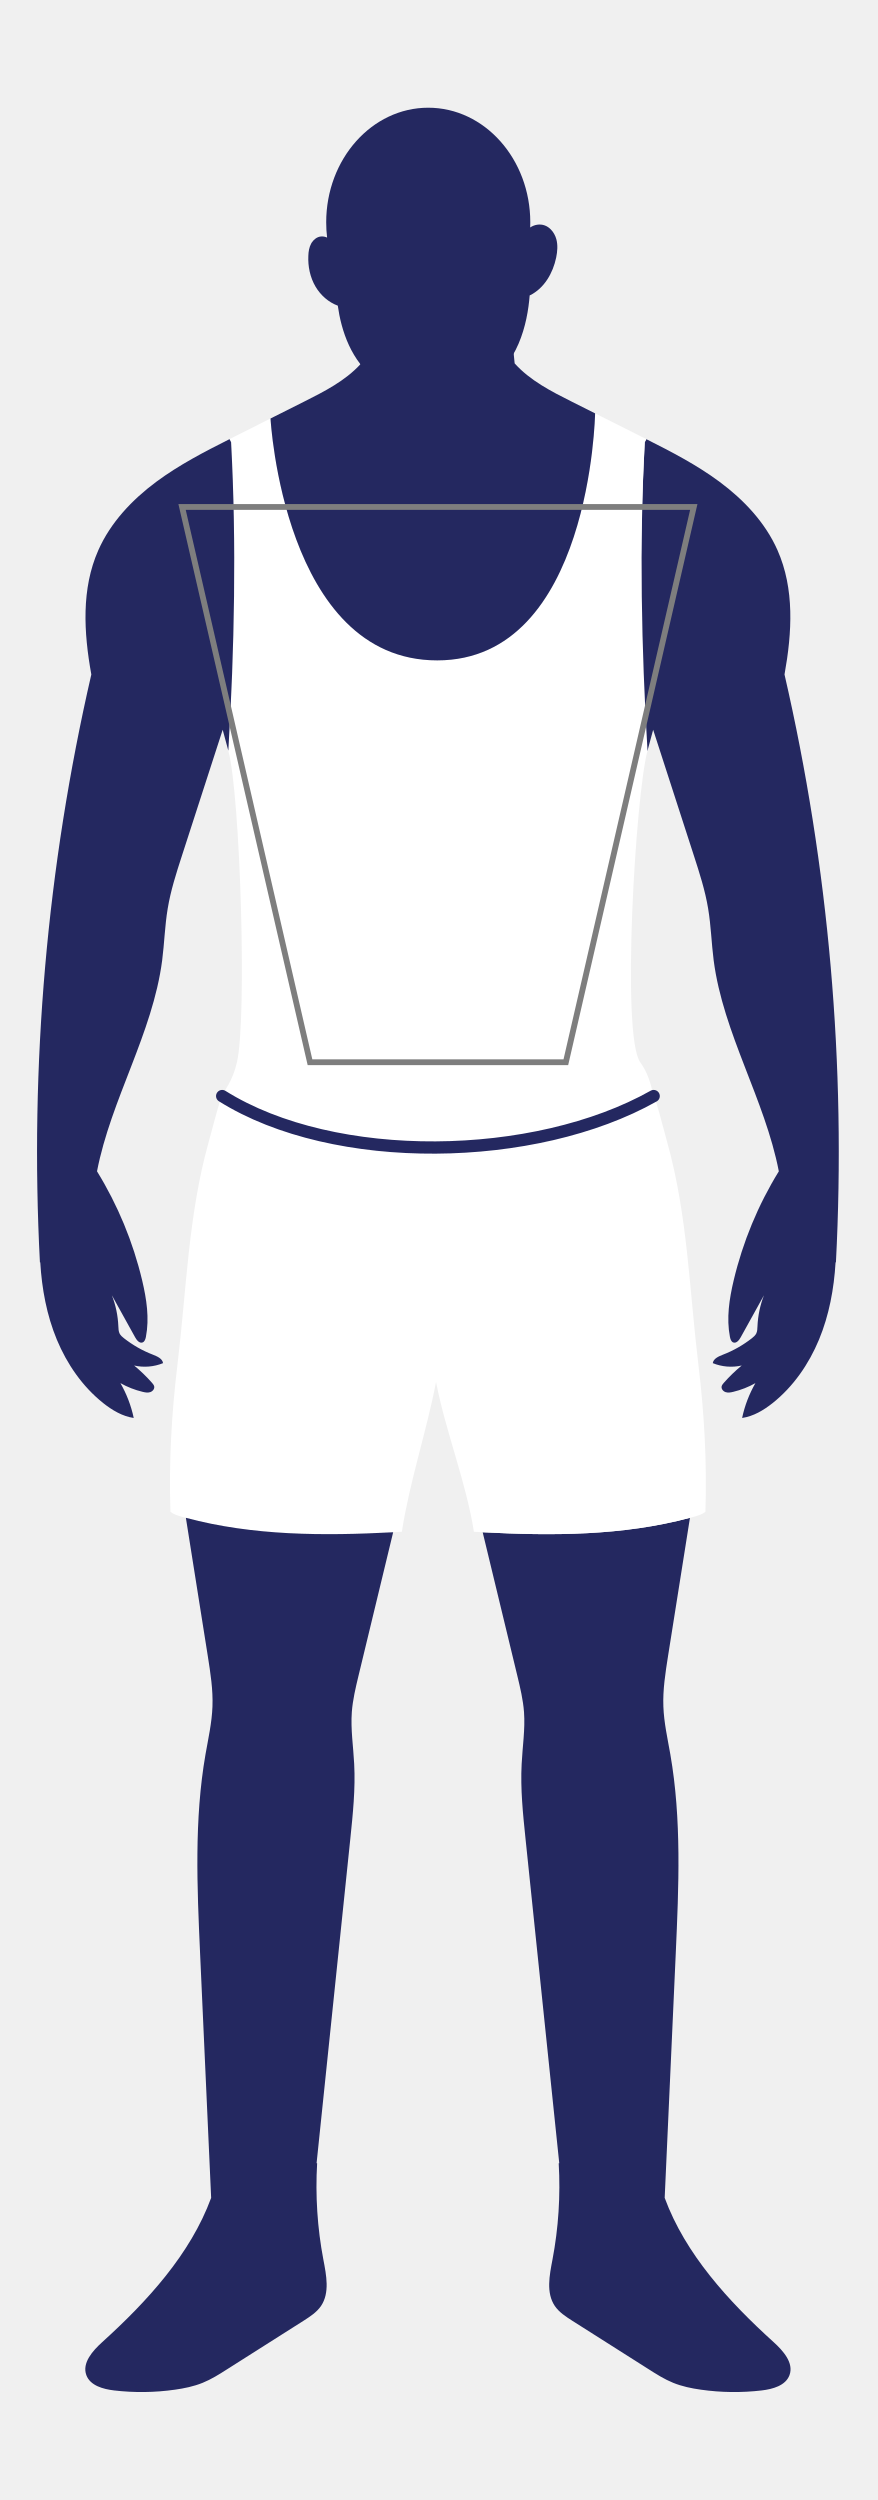
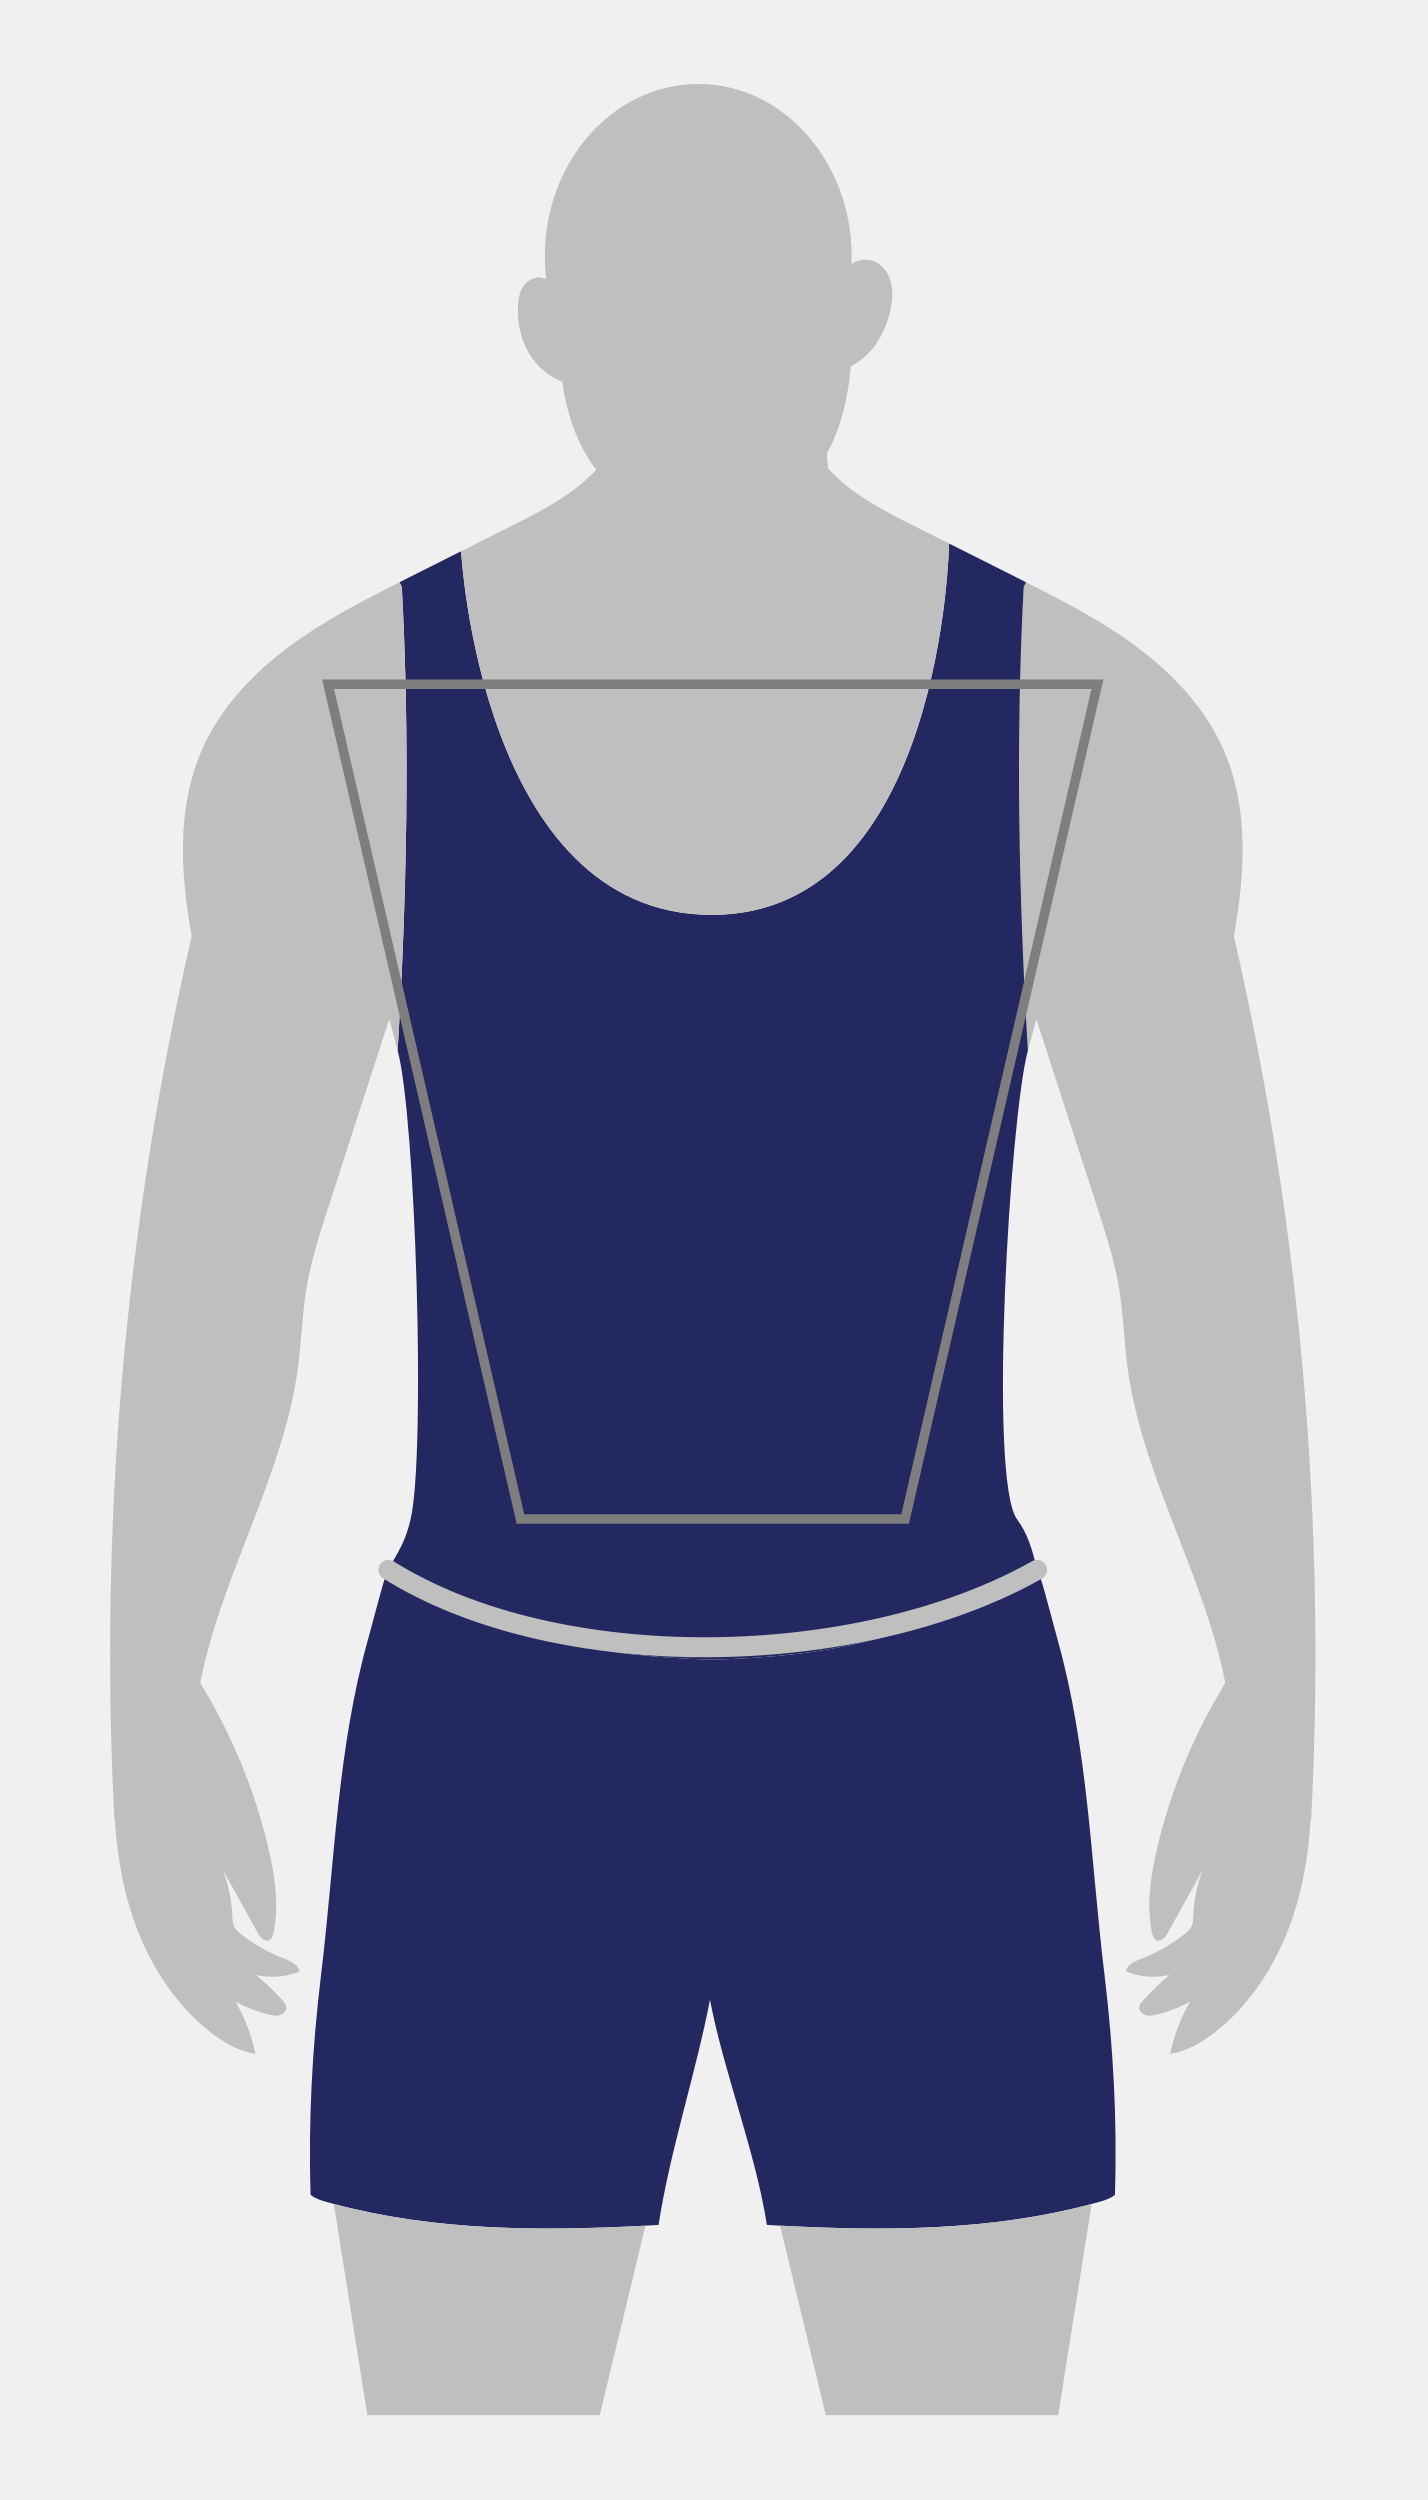
- <svg xmlns="http://www.w3.org/2000/svg" width="100%" height="100%" viewBox="0 0 595 1696" version="1.1" xml:space="preserve" style="fill-rule:evenodd;clip-rule:evenodd;stroke-linecap:round;stroke-linejoin:round;stroke-miterlimit:2;">
-   <path d="M379.397,1467.53c-7.613,-73.338 -15.229,-146.738 -22.883,-220.1c-1.742,-16.842 -3.517,-33.817 -2.629,-50.725c0.575,-11.746 2.458,-23.5 1.608,-35.213c-0.621,-8.3 -2.567,-16.462 -4.513,-24.562c-7.854,-32.483 -15.675,-64.963 -23.533,-97.442c47.2,2.488 95.092,2.425 140.621,-9.804c-4.95,31.288 -9.904,62.604 -14.892,93.892c-1.775,11.341 -3.583,22.75 -3.142,34.225c0.409,10.896 2.834,21.587 4.713,32.312c7.721,44.367 5.704,89.863 3.692,134.884c-2.53,55.329 -4.988,110.695 -7.517,166.033c14.037,38.187 43.308,70.158 73.846,97.821c6.558,5.946 13.867,14.141 10.829,22.441c-2.633,7.105 -11.342,9.496 -18.854,10.384c-13.7,1.604 -27.6,1.433 -41.229,-0.513c-6.421,-0.887 -12.775,-2.221 -18.788,-4.646c-5.908,-2.387 -11.371,-5.841 -16.767,-9.291c-17.25,-10.929 -34.462,-21.896 -51.712,-32.825c-4.371,-2.796 -8.879,-5.704 -11.821,-9.971c-6.079,-8.95 -3.654,-20.871 -1.637,-31.458c4.096,-21.517 5.5,-43.55 4.237,-65.409l0.371,-0.033Z" style="fill:#242860;fill-rule:nonzero;" />
-   <path d="M528.355,794.622c-9.462,-48.88 -37.745,-93.488 -44.2,-143.08c-1.5,-11.683 -1.808,-23.533 -3.754,-35.15c-2.017,-12.262 -5.842,-24.112 -9.667,-35.929c-9.225,-28.454 -18.412,-56.941 -27.633,-85.391c-1.262,4.75 -2.529,9.458 -3.829,14.175l-1.296,-0.342c-4.133,-69.542 -4.304,-139.325 -0.579,-208.9l1.058,-2.083c17.113,8.608 34.192,17.454 49.596,28.862c16.496,12.229 31.117,27.7 39.413,46.488c11.579,26.195 9.908,55.708 4.75,84.295c30.054,130.442 41.841,265.121 34.875,398.805l-0.242,-0c-1.058,17.933 -4.371,35.866 -11.237,52.429c-6.9,16.604 -17.417,31.871 -31.492,43.075c-6.079,4.812 -12.979,8.95 -20.663,10.075c1.742,-8.3 4.817,-16.292 9.017,-23.638c-4.713,2.667 -9.804,4.646 -15.063,5.909c-1.675,0.412 -3.483,0.754 -5.124,0.208c-1.638,-0.513 -3.075,-2.188 -2.734,-3.896c0.208,-0.887 0.821,-1.637 1.4,-2.321c3.758,-4.271 7.858,-8.233 12.229,-11.854c-6.525,1.5 -13.458,0.925 -19.637,-1.604c0.475,-3.108 3.962,-4.575 6.896,-5.742c7.037,-2.696 13.666,-6.487 19.608,-11.129c1.163,-0.925 2.287,-1.883 2.971,-3.179c0.75,-1.5 0.787,-3.279 0.854,-4.954c0.308,-7.204 1.775,-14.346 4.404,-21.038c-5.258,9.496 -10.517,19.059 -15.812,28.554c-1.059,1.946 -2.938,4.238 -5.021,3.45c-1.434,-0.55 -1.946,-2.254 -2.254,-3.758c-2.459,-12.637 -0.446,-25.721 2.525,-38.292c6.183,-26.091 16.566,-51.2 30.641,-74.045Z" style="fill:#242860;fill-rule:nonzero;" />
-   <path d="M160.76,720.611c6.888,-30.214 2.224,-181.477 -5.867,-211.364c4.133,-69.542 5.6,-139.667 1.879,-209.242l-1.063,-2.083c1.267,-0.65 2.496,-1.3 3.759,-1.913c8.025,-4.029 16.021,-8.025 24.046,-12.092c-0,0 8.883,164.088 113.091,164.088c104.213,-0 107.113,-167.538 107.113,-167.538l-0,-0.033c10.316,5.225 20.666,10.417 30.979,15.575c1.267,0.613 2.492,1.263 3.758,1.913l-1.058,2.083c-3.725,69.575 -2.254,139.7 1.875,209.242c-8.092,29.887 -17.942,193.245 -4.951,211.364c4.994,6.965 6.851,13.402 9.122,22.977c-18.275,15.271 -50.792,25.417 -73.846,31.463c-23.604,6.216 -48.125,8.333 -72.512,9.05c-24.392,-0.717 -48.913,-2.834 -72.513,-9.05c-23.058,-6.046 -55.575,-16.192 -73.846,-31.463c1.27,-3.942 6.979,-9.579 10.034,-22.977Z" style="fill:#fff;fill-rule:nonzero;" />
-   <path d="M150.726,743.588c18.271,15.271 50.788,25.417 73.846,31.463c23.6,6.216 48.121,8.333 72.513,9.05c24.387,-0.717 48.908,-2.834 72.512,-9.05c23.054,-6.046 55.571,-16.192 73.846,-31.463c0.887,-0.712 6.15,20.392 9.221,31.392c13.833,49.529 14.962,100.046 21.145,151.004c3.996,33.063 5.838,66.296 4.746,99.6c-1.912,1.604 -4.546,2.458 -7.037,3.175c-1.163,0.308 -2.288,0.65 -3.45,0.925c-45.529,12.229 -93.421,12.292 -140.621,9.804c-1.979,-0.141 -3.962,-0.241 -5.942,-0.346c-5.229,-33.333 -19.366,-68.616 -25.687,-101.579c-6.317,32.963 -18.1,68.246 -23.192,101.579c-1.979,0.105 -3.929,0.205 -5.908,0.346c-47.204,2.488 -95.088,2.425 -140.621,-9.804c-1.158,-0.275 -2.288,-0.617 -3.45,-0.925c-2.492,-0.717 -5.121,-1.571 -7.033,-3.175c-1.096,-33.304 0.75,-66.537 4.746,-99.6c6.183,-50.958 7.308,-101.475 21.141,-151.004c3.075,-11 8.338,-32.104 9.225,-31.392Z" style="fill:#fff;fill-rule:nonzero;" />
-   <path d="M150.725,743.571c76.234,47.8 212.359,45.296 292.717,-0" style="fill:none;stroke:#242860;stroke-width:8.33px;" />
-   <path d="M403.718,280.434l-0,0.033c-0,0 -2.9,167.538 -107.113,167.538c-104.208,-0 -113.091,-164.088 -113.091,-164.088c7.583,-3.791 15.2,-7.616 22.783,-11.441c13.729,-6.9 27.804,-14.071 38.183,-25.342c0.379,-10.796 0.959,-23.021 1.2,-33.1c3.313,3.621 6.934,6.833 10.825,9.633c10.896,7.892 23.809,12.192 36.65,11.717l0.138,0c12.842,0.475 25.754,-3.825 36.683,-11.717c5.908,-4.27 11.204,-9.562 15.813,-15.608c0.204,10.725 2.187,25.546 3.35,38.458c10.416,11.613 24.762,18.955 38.733,25.959c5.292,2.666 10.55,5.329 15.846,7.958Z" style="fill:#242860;fill-rule:nonzero;" />
-   <path d="M221.901,161.163c-0.401,-3.379 -0.608,-6.832 -0.608,-10.338c0,-42.914 31.019,-77.755 69.226,-77.755c38.207,0 69.227,34.841 69.227,77.755c-0,1.176 -0.024,2.346 -0.07,3.505c2.823,-1.958 6.629,-2.593 9.86,-1.408c1.609,0.579 3.009,1.57 4.171,2.766c1.742,1.775 3.005,4.063 3.688,6.488c1.125,4.033 0.754,8.371 -0.071,12.471c-2.183,10.62 -8.163,21.037 -17.929,25.75l-0.067,-0c-1.504,19.437 -7.996,47.512 -31.667,61.004c-8.537,4.916 -19.329,7.887 -32.958,7.887c-16.841,0 -29.475,-4.404 -38.942,-11.271c-17.691,-12.775 -24.283,-34.016 -26.604,-50.65c-6.32,-2.325 -11.679,-7.108 -15.096,-12.912c-3.687,-6.25 -5.225,-13.696 -4.883,-20.938c0.1,-2.87 0.546,-5.737 1.913,-8.266c0.133,-0.204 0.237,-0.442 0.375,-0.65c1.433,-2.188 3.654,-3.925 6.25,-4.167c1.421,-0.16 2.845,0.143 4.185,0.729Z" style="fill:#242860;" />
-   <path d="M143.243,1491.03c-2.525,-55.338 -4.988,-110.704 -7.513,-166.033c-2.016,-45.021 -4.029,-90.517 3.688,-134.884c1.879,-10.725 4.304,-21.416 4.712,-32.312c0.446,-11.475 -1.366,-22.884 -3.141,-34.225c-4.988,-31.288 -9.938,-62.604 -14.892,-93.892c45.533,12.229 93.417,12.292 140.621,9.804c-7.854,32.479 -15.675,64.959 -23.534,97.442c-1.945,8.1 -3.895,16.262 -4.508,24.562c-0.854,11.713 1.025,23.467 1.604,35.213c0.892,16.908 -0.887,33.883 -2.629,50.725c-7.65,73.362 -15.267,146.762 -22.883,220.1l0.375,0.033c-1.263,21.859 0.137,43.892 4.237,65.409c2.013,10.587 4.438,22.508 -1.641,31.458c-2.938,4.267 -7.446,7.175 -11.817,9.971c-17.25,10.929 -34.463,21.896 -51.717,32.825c-5.391,3.45 -10.858,6.904 -16.766,9.291c-6.013,2.425 -12.4,3.759 -18.788,4.646c-13.629,1.946 -27.529,2.117 -41.225,0.513c-7.512,-0.888 -16.225,-3.279 -18.854,-10.384c-3.042,-8.3 4.271,-16.495 10.825,-22.441c30.537,-27.663 59.808,-59.634 73.846,-97.821Z" style="fill:#242860;fill-rule:nonzero;" />
-   <path d="M75.889,878.713c2.629,6.692 4.095,13.834 4.404,21.038c0.071,1.675 0.104,3.454 0.854,4.954c0.683,1.296 1.812,2.254 2.975,3.179c5.942,4.642 12.567,8.433 19.604,11.129c2.938,1.167 6.421,2.634 6.9,5.742c-6.183,2.529 -13.15,3.104 -19.642,1.604c4.371,3.621 8.471,7.583 12.23,11.854c0.579,0.684 1.195,1.434 1.4,2.321c0.341,1.708 -1.092,3.383 -2.734,3.896c-1.637,0.546 -3.45,0.204 -5.125,-0.208c-5.258,-1.263 -10.346,-3.242 -15.058,-5.909c4.2,7.346 7.275,15.338 9.017,23.638c-7.688,-1.125 -14.588,-5.263 -20.667,-10.075c-14.071,-11.204 -24.592,-26.471 -31.492,-43.075c-6.862,-16.563 -10.179,-34.496 -11.237,-52.429l-0.238,-0c-6.971,-133.684 4.813,-268.363 34.871,-398.805c-5.154,-28.587 -6.829,-58.1 4.75,-84.295c8.3,-18.788 22.917,-34.259 39.413,-46.488c15.408,-11.408 32.483,-20.254 49.595,-28.862l1.063,2.083c3.721,69.575 2.254,139.7 -1.879,209.242c-1.3,-4.717 -2.563,-9.425 -3.825,-14.175c-9.225,28.45 -18.413,56.937 -27.634,85.391c-3.825,11.817 -7.65,23.667 -9.666,35.929c-1.946,11.617 -2.254,23.467 -3.759,35.15c-6.454,49.592 -34.737,94.2 -44.195,143.08c14.07,22.845 24.454,47.954 30.637,74.045c2.971,12.571 4.983,25.655 2.529,38.292c-0.308,1.504 -0.821,3.208 -2.254,3.758c-2.083,0.788 -3.967,-1.504 -5.025,-3.45c-5.292,-9.495 -10.554,-19.058 -15.812,-28.554Z" style="fill:#242860;fill-rule:nonzero;" />
-   <path d="M470.659,343.924l-347.149,-0l86.787,376.687l173.575,-0l86.787,-376.687Z" style="fill:none;stroke:#7e7e7e;stroke-width:3.96px;stroke-linecap:butt;stroke-linejoin:miter;" />
+ <svg xmlns="http://www.w3.org/2000/svg" width="100%" height="100%" viewBox="0 0 595 1042" version="1.1" xml:space="preserve" style="fill-rule:evenodd;clip-rule:evenodd;stroke-linecap:round;stroke-linejoin:round;stroke-miterlimit:2;">
+   <path d="M510.703,701.483c-8.74,-45.148 -34.864,-86.352 -40.826,-132.158c-1.386,-10.792 -1.67,-21.737 -3.468,-32.467c-1.862,-11.327 -5.396,-22.272 -8.929,-33.187c-8.52,-26.283 -17.007,-52.596 -25.524,-78.874c-1.166,4.387 -2.336,8.736 -3.537,13.093l-1.197,-0.316c-3.817,-64.234 -3.975,-128.691 -0.534,-192.955l0.977,-1.925c15.806,7.952 31.582,16.122 45.81,26.66c15.237,11.296 28.742,25.586 36.405,42.939c10.695,24.197 9.152,51.456 4.387,77.862c27.76,120.486 38.648,244.885 32.213,368.365l-0.223,0c-0.977,16.565 -4.037,33.129 -10.38,48.428c-6.373,15.337 -16.087,29.438 -29.088,39.787c-5.615,4.445 -11.988,8.267 -19.085,9.306c1.609,-7.666 4.449,-15.048 8.328,-21.833c-4.352,2.463 -9.056,4.291 -13.913,5.457c-1.547,0.381 -3.217,0.697 -4.733,0.193c-1.513,-0.474 -2.841,-2.021 -2.525,-3.599c0.192,-0.82 0.758,-1.513 1.293,-2.144c3.471,-3.945 7.259,-7.605 11.296,-10.949c-6.027,1.385 -12.431,0.854 -18.139,-1.482c0.439,-2.871 3.66,-4.226 6.37,-5.303c6.5,-2.49 12.623,-5.993 18.111,-10.28c1.074,-0.854 2.113,-1.74 2.744,-2.936c0.693,-1.386 0.728,-3.029 0.79,-4.577c0.284,-6.654 1.639,-13.25 4.067,-19.431c-4.857,8.771 -9.713,17.603 -14.605,26.374c-0.978,1.798 -2.713,3.914 -4.638,3.187c-1.324,-0.508 -1.797,-2.082 -2.082,-3.471c-2.271,-11.673 -0.412,-23.758 2.332,-35.369c5.712,-24.101 15.303,-47.293 28.303,-68.395Z" style="fill:#bfbfbf;fill-rule:nonzero;" />
+   <path d="M171.165,633.122c6.362,-27.909 2.055,-167.626 -5.419,-195.232c3.817,-64.234 5.172,-129.007 1.735,-193.271l-0.981,-1.925c1.17,-0.6 2.305,-1.2 3.471,-1.766c7.413,-3.722 14.798,-7.413 22.211,-11.169c-0,-0 8.205,151.563 104.46,151.563c96.258,0 98.937,-154.75 98.937,-154.75l-0,-0.031c9.529,4.827 19.089,9.622 28.615,14.387c1.169,0.566 2.301,1.166 3.471,1.766l-0.977,1.925c-3.441,64.264 -2.083,129.037 1.731,193.271c-7.474,27.606 -16.572,178.495 -4.573,195.232c4.613,6.433 6.328,12.379 8.426,21.223c-16.88,14.105 -46.915,23.477 -68.21,29.061c-21.802,5.742 -44.451,7.698 -66.978,8.36c-22.53,-0.662 -45.179,-2.618 -66.978,-8.36c-21.298,-5.584 -51.333,-14.956 -68.209,-29.061c1.173,-3.641 6.446,-8.848 9.268,-21.223Z" style="fill:#242860;fill-rule:nonzero;" />
+   <path d="M161.897,654.345c16.876,14.105 46.911,23.477 68.209,29.061c21.799,5.742 44.448,7.698 66.978,8.36c22.527,-0.662 45.176,-2.618 66.978,-8.36c21.295,-5.584 51.33,-14.956 68.21,-29.061c0.82,-0.658 5.68,18.835 8.517,28.996c12.777,45.749 13.82,92.41 19.532,139.479c3.691,30.539 5.392,61.235 4.383,91.998c-1.766,1.481 -4.199,2.27 -6.5,2.932c-1.074,0.285 -2.113,0.601 -3.187,0.855c-42.054,11.295 -86.29,11.353 -129.888,9.055c-1.828,-0.13 -3.66,-0.223 -5.488,-0.319c-4.83,-30.789 -17.888,-63.379 -23.727,-93.826c-5.834,30.447 -16.718,63.037 -21.421,93.826c-1.828,0.096 -3.629,0.189 -5.458,0.319c-43.601,2.298 -87.829,2.24 -129.887,-9.055c-1.07,-0.254 -2.113,-0.57 -3.187,-0.855c-2.302,-0.662 -4.73,-1.451 -6.497,-2.932c-1.012,-30.763 0.693,-61.459 4.384,-91.998c5.711,-47.069 6.751,-93.73 19.528,-139.479c2.84,-10.161 7.701,-29.654 8.521,-28.996Z" style="fill:#242860;fill-rule:nonzero;" />
+   <path d="M161.896,654.329c70.415,44.152 196.15,41.839 270.375,-0" style="fill:none;stroke:#bfbfbf;stroke-width:8.33px;" />
+   <path d="M395.579,226.541l-0,0.031c-0,0 -2.679,154.75 -98.937,154.75c-96.255,0 -104.46,-151.563 -104.46,-151.563c7.004,-3.502 14.04,-7.035 21.044,-10.568c12.682,-6.374 25.682,-12.997 35.269,-23.408c0.35,-9.972 0.885,-21.264 1.109,-30.574c3.059,3.345 6.404,6.312 9.998,8.899c10.065,7.289 21.992,11.261 33.853,10.822l0.127,0c11.862,0.439 23.789,-3.533 33.884,-10.822c5.457,-3.945 10.349,-8.833 14.605,-14.417c0.189,9.906 2.021,23.596 3.095,35.523c9.621,10.726 22.872,17.507 35.776,23.977c4.888,2.463 9.745,4.922 14.637,7.35Z" style="fill:#bfbfbf;fill-rule:nonzero;" />
+   <path d="M227.639,116.374c-0.37,-3.122 -0.561,-6.31 -0.561,-9.549c-0,-39.638 28.652,-71.82 63.942,-71.82c35.291,-0 63.943,32.182 63.943,71.82c-0,1.086 -0.022,2.167 -0.064,3.238c2.607,-1.809 6.122,-2.396 9.107,-1.302c1.486,0.535 2.779,1.451 3.853,2.556c1.609,1.639 2.775,3.752 3.406,5.992c1.039,3.726 0.697,7.732 -0.066,11.519c-2.016,9.81 -7.539,19.432 -16.56,23.785l-0.062,-0c-1.389,17.954 -7.385,43.886 -29.25,56.348c-7.885,4.541 -17.853,7.285 -30.442,7.285c-15.556,0 -27.226,-4.068 -35.97,-10.41c-16.341,-11.8 -22.43,-31.42 -24.573,-46.784c-5.839,-2.148 -10.788,-6.566 -13.944,-11.927c-3.406,-5.773 -4.826,-12.651 -4.51,-19.34c0.092,-2.651 0.504,-5.299 1.766,-7.635c0.123,-0.189 0.219,-0.408 0.347,-0.601c1.323,-2.02 3.375,-3.625 5.772,-3.848c1.313,-0.149 2.629,0.131 3.866,0.673Z" style="fill:#bfbfbf;" />
+   <path d="M92.771,779.157c2.429,6.181 3.784,12.777 4.068,19.431c0.066,1.548 0.097,3.191 0.789,4.577c0.632,1.196 1.675,2.082 2.748,2.936c5.489,4.287 11.608,7.79 18.108,10.28c2.714,1.077 5.931,2.432 6.374,5.303c-5.712,2.336 -12.147,2.867 -18.143,1.482c4.037,3.344 7.824,7.004 11.296,10.949c0.535,0.631 1.104,1.324 1.293,2.144c0.316,1.578 -1.008,3.125 -2.525,3.599c-1.512,0.504 -3.186,0.188 -4.734,-0.193c-4.857,-1.166 -9.556,-2.994 -13.909,-5.457c3.88,6.785 6.72,14.167 8.329,21.833c-7.101,-1.039 -13.474,-4.861 -19.089,-9.306c-12.997,-10.349 -22.715,-24.45 -29.088,-39.787c-6.339,-15.299 -9.403,-31.863 -10.38,-48.428l-0.22,0c-6.438,-123.48 4.446,-247.879 32.21,-368.365c-4.761,-26.406 -6.308,-53.665 4.387,-77.862c7.667,-17.353 21.168,-31.643 36.405,-42.939c14.232,-10.538 30.004,-18.708 45.81,-26.66l0.981,1.925c3.437,64.264 2.082,129.037 -1.735,193.271c-1.201,-4.357 -2.367,-8.706 -3.533,-13.093c-8.521,26.278 -17.008,52.591 -25.525,78.874c-3.533,10.915 -7.066,21.86 -8.929,33.187c-1.797,10.73 -2.082,21.675 -3.471,32.467c-5.962,45.806 -32.086,87.01 -40.823,132.158c12.997,21.102 22.588,44.294 28.3,68.395c2.744,11.611 4.602,23.696 2.336,35.369c-0.285,1.389 -0.759,2.963 -2.083,3.471c-1.924,0.727 -3.663,-1.389 -4.641,-3.187c-4.888,-8.771 -9.749,-17.603 -14.606,-26.374Z" style="fill:#bfbfbf;fill-rule:nonzero;" />
+   <path d="M457.411,285.186l-320.653,-0l80.163,347.936l160.326,-0l80.164,-347.936Z" style="fill:none;stroke:#7e7e7e;stroke-width:3.96px;stroke-linecap:butt;stroke-linejoin:miter;" />
+   <path d="M153.111,1006.66l-0.208,-1.332c-4.607,-28.9 -9.179,-57.826 -13.755,-86.725c42.058,11.295 86.286,11.353 129.887,9.055c-6.368,26.335 -12.712,52.669 -19.077,79.002l-96.847,-0Z" style="fill:#bfbfbf;fill-rule:nonzero;" />
+   <path d="M344.208,1006.66c-6.362,-26.333 -12.707,-52.667 -19.079,-79.002c43.598,2.298 87.834,2.24 129.888,-9.055c-4.572,28.899 -9.148,57.825 -13.755,86.725l-0.208,1.332l-96.846,-0Z" style="fill:#bfbfbf;fill-rule:nonzero;" />
</svg>
